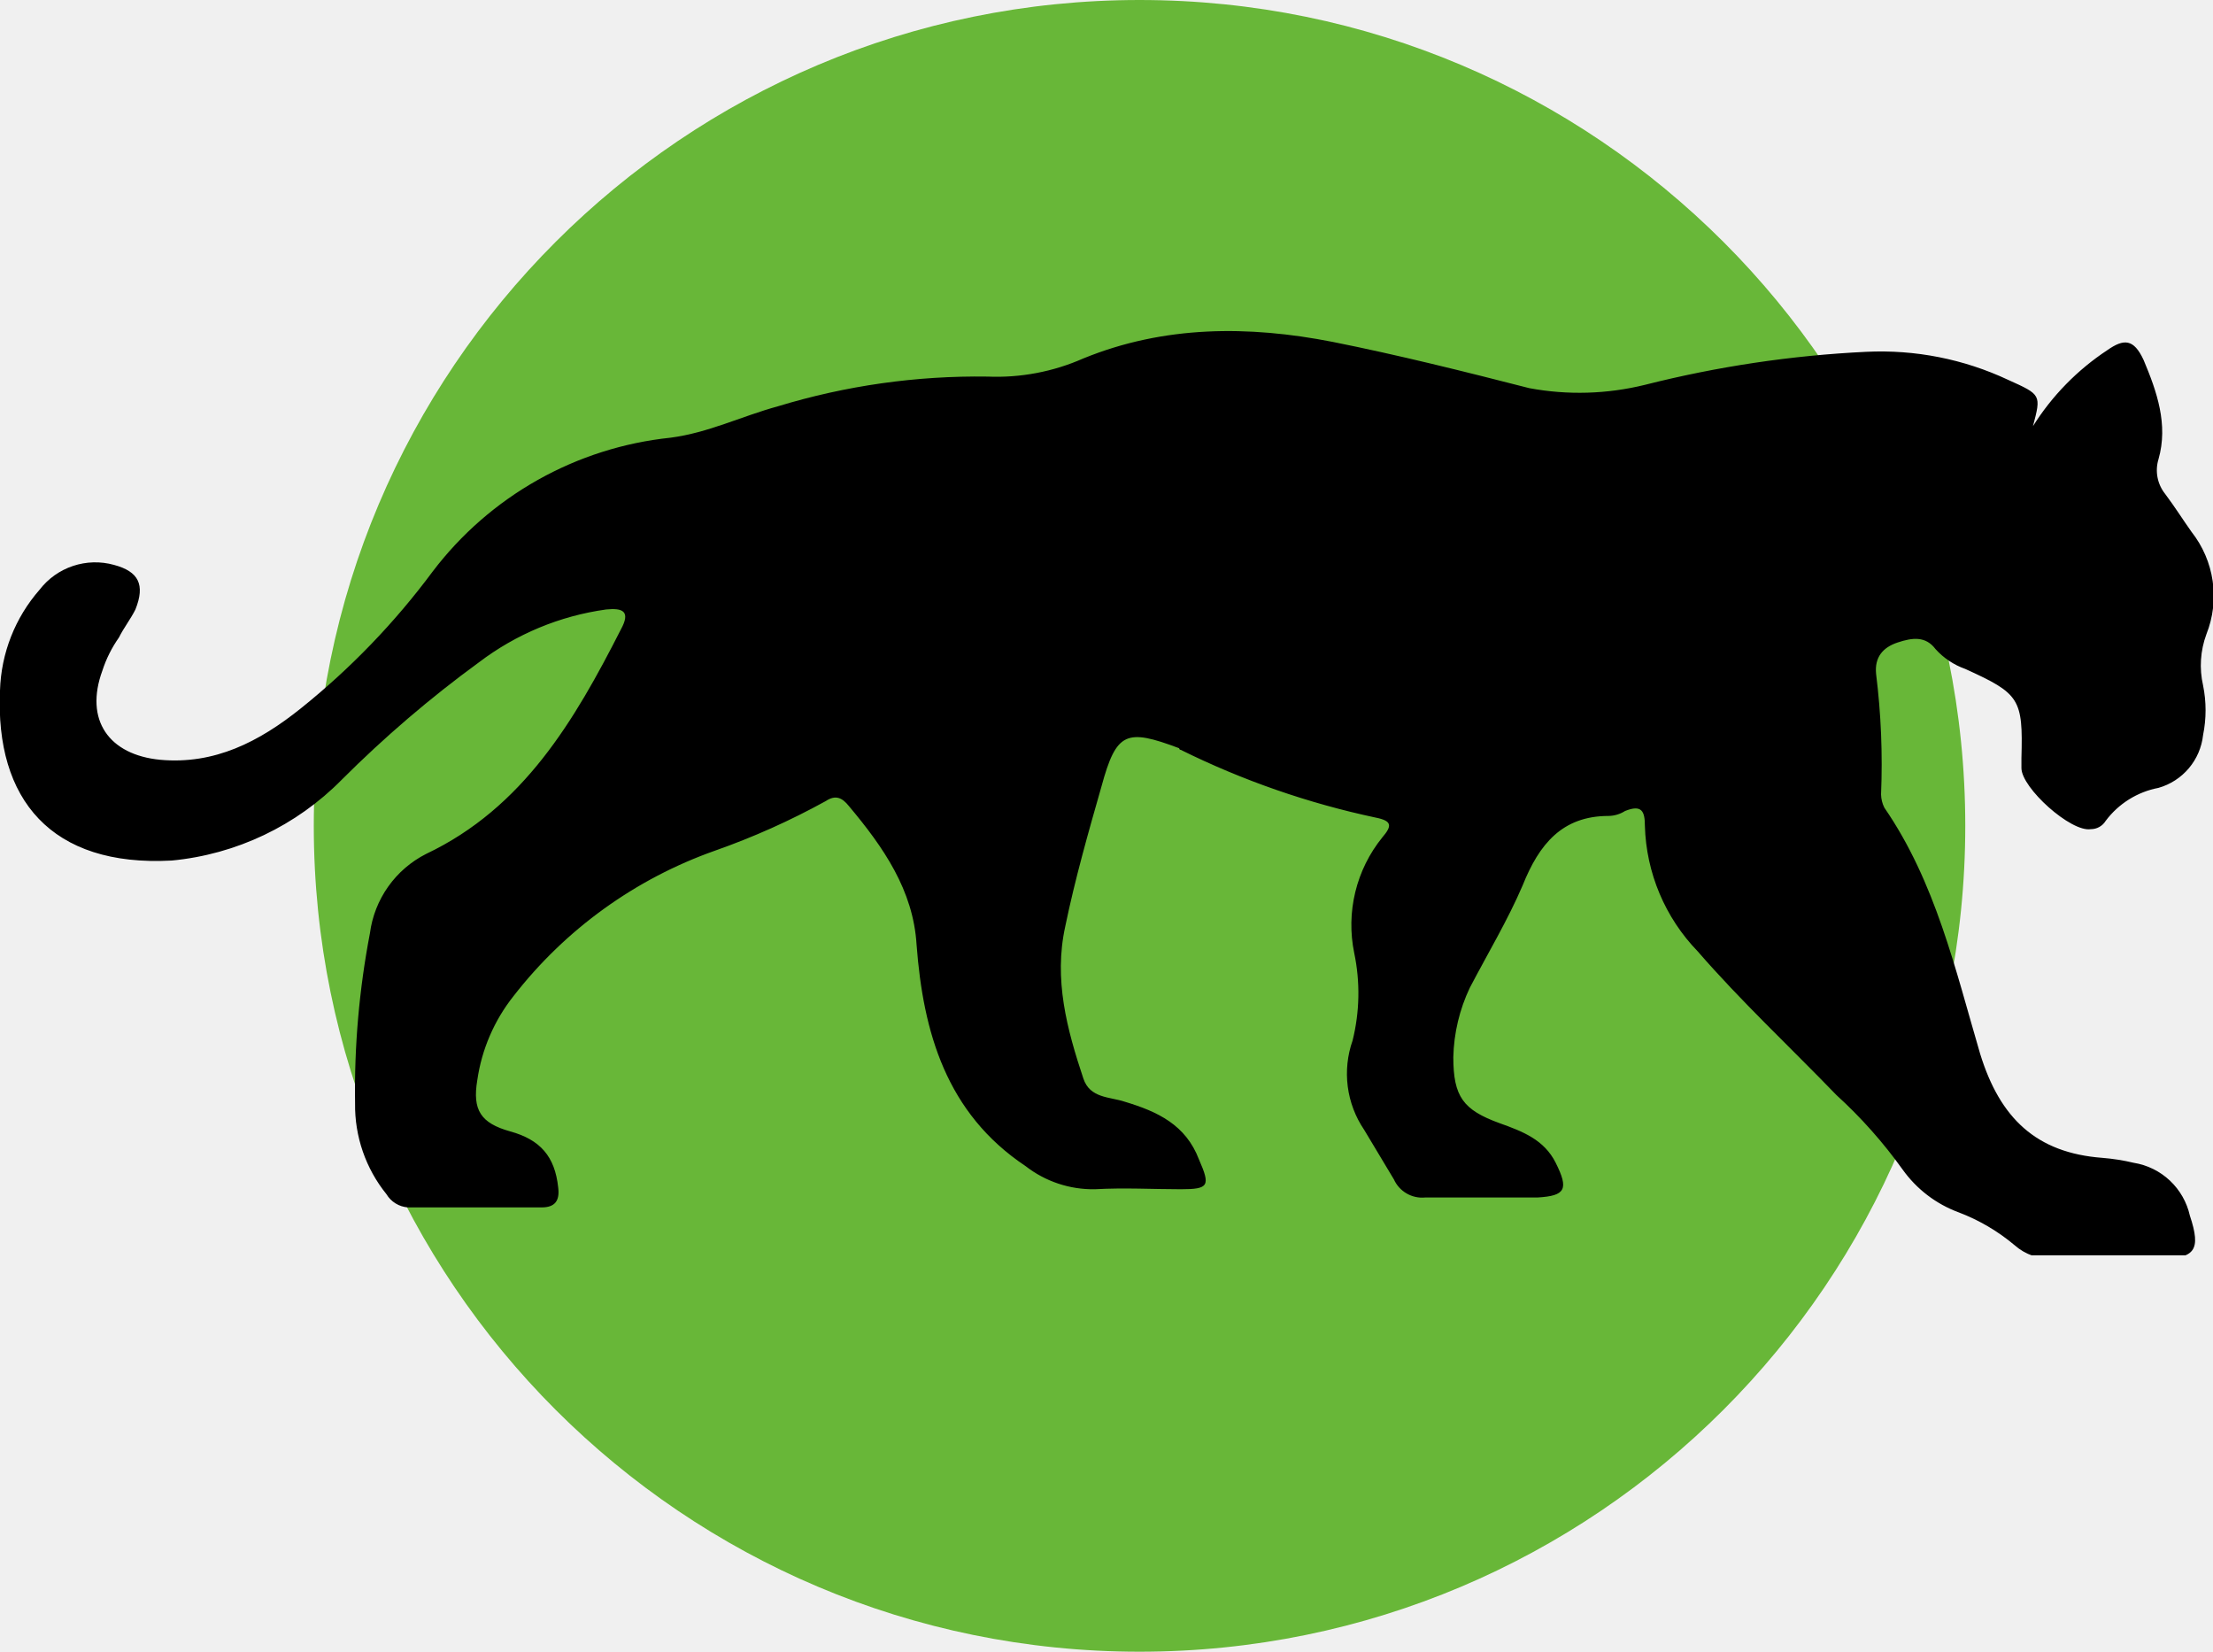
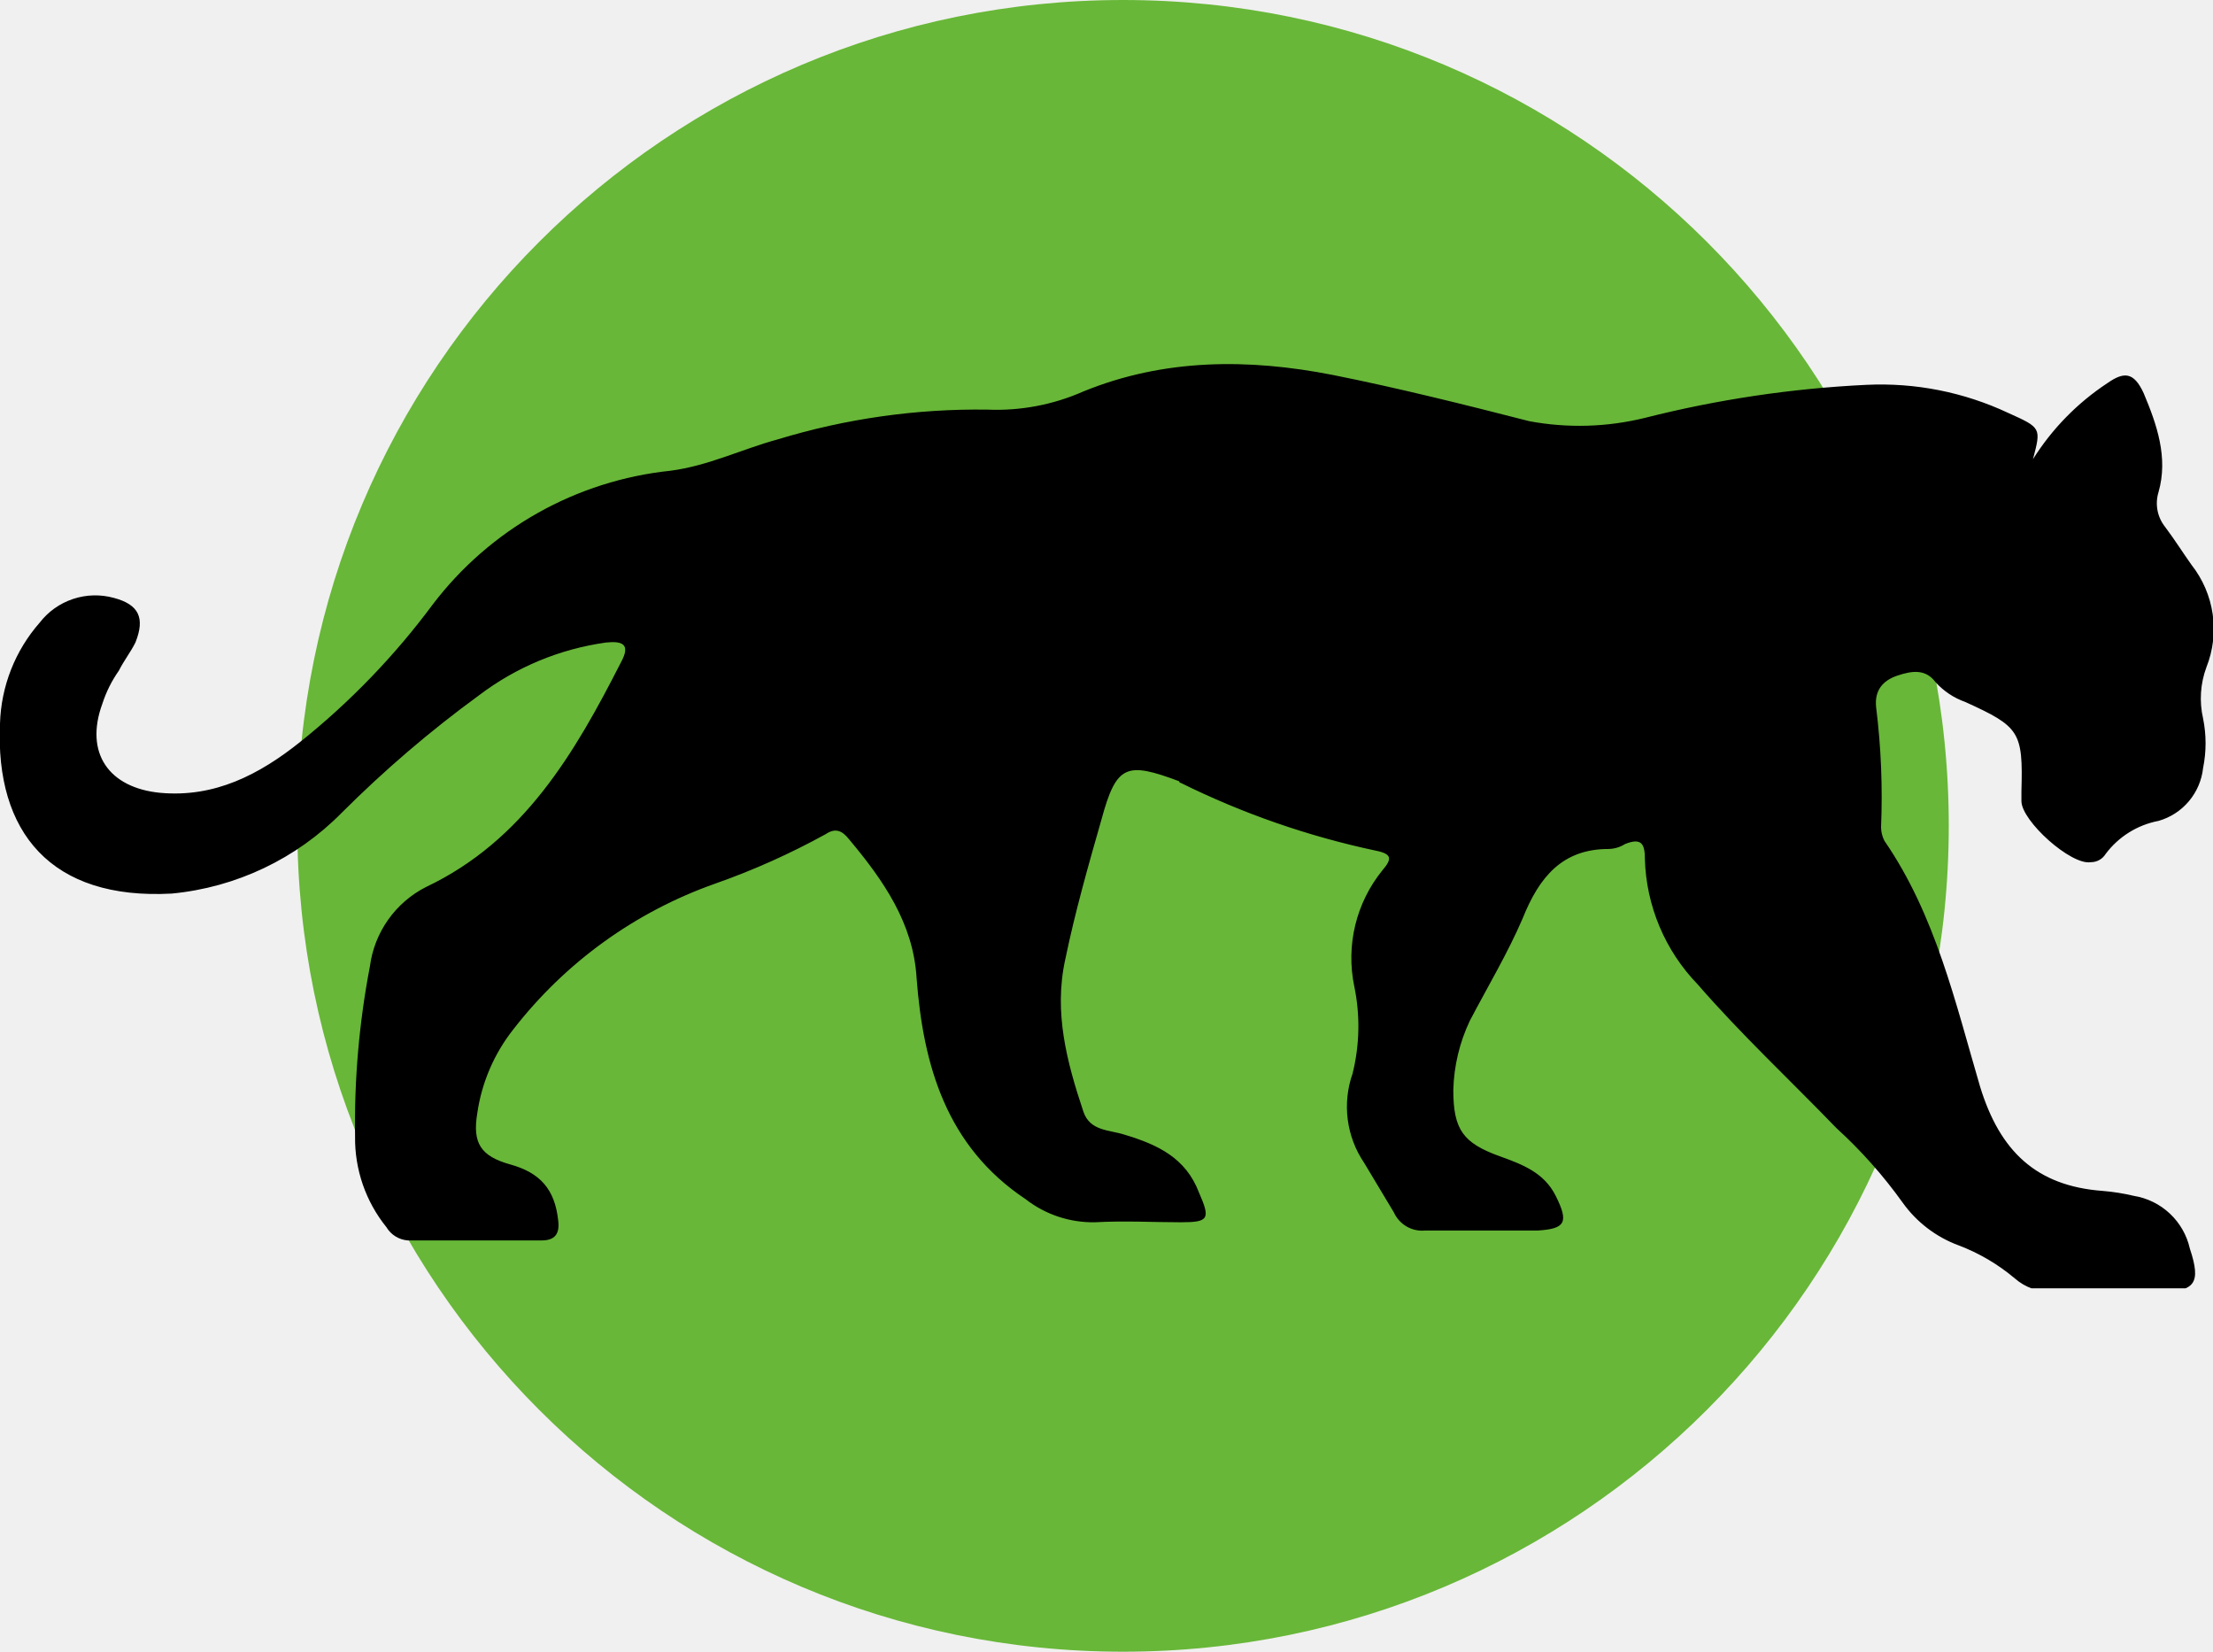
- <svg xmlns="http://www.w3.org/2000/svg" width="134" height="100" viewBox="0 0 134 100" fill="none">
-   <circle cx="69" cy="50" r="50" fill="#68B738" />
-   <g clip-path="url(#clip0_2403_507)">
-     <path d="M123.1 25.8C124.254 23.963 125.789 22.395 127.6 21.2C128.6 20.5 129.2 20.5 129.8 21.8C130.6 23.7 131.3 25.7 130.7 27.8C130.591 28.156 130.57 28.534 130.64 28.899C130.71 29.265 130.867 29.609 131.1 29.9C131.7 30.7 132.2 31.5 132.7 32.2C133.38 33.064 133.822 34.091 133.98 35.179C134.138 36.268 134.007 37.378 133.6 38.4C133.233 39.392 133.163 40.469 133.4 41.5C133.6 42.49 133.6 43.51 133.4 44.5C133.319 45.241 133.019 45.942 132.538 46.512C132.057 47.082 131.417 47.496 130.7 47.7C129.421 47.943 128.279 48.657 127.5 49.7C127.405 49.854 127.273 49.98 127.115 50.068C126.958 50.156 126.78 50.201 126.6 50.2C125.4 50.4 122.4 47.7 122.4 46.5V45.9C122.5 42.3 122.3 42 119 40.5C118.309 40.256 117.69 39.844 117.2 39.3C116.6 38.5 115.8 38.6 114.9 38.9C114 39.2 113.5 39.8 113.6 40.8C113.901 43.221 114.002 45.663 113.9 48.1C113.907 48.378 113.975 48.651 114.1 48.9C117.2 53.4 118.4 58.7 119.9 63.8C121.1 67.7 123.3 69.8 127.3 70.1C127.94 70.151 128.575 70.251 129.2 70.4C130.022 70.532 130.785 70.908 131.391 71.478C131.997 72.049 132.418 72.788 132.6 73.6C133.3 75.7 132.9 76.2 130.8 76.2H124.3C123.458 76.243 122.633 75.956 122 75.4C120.988 74.546 119.838 73.87 118.6 73.4C117.231 72.895 116.046 71.989 115.2 70.8C114.029 69.163 112.688 67.655 111.2 66.3C108.4 63.4 105.4 60.6 102.8 57.6C100.821 55.556 99.679 52.844 99.6 50C99.6 49.1 99.4 48.7 98.4 49.1C98.1 49.29 97.754 49.394 97.4 49.4C94.6 49.4 93.2 51.1 92.2 53.6C91.3 55.7 90.1 57.7 89 59.8C88.376 61.114 88.035 62.545 88 64C88 66.4 88.6 67.2 90.8 68C92.2 68.5 93.5 69 94.2 70.4C95 72 94.8 72.4 93.1 72.5H86.3C85.908 72.539 85.514 72.454 85.173 72.256C84.832 72.059 84.561 71.759 84.4 71.4L82.6 68.4C82.069 67.617 81.73 66.721 81.608 65.783C81.487 64.845 81.587 63.892 81.9 63C82.333 61.264 82.367 59.452 82 57.7C81.748 56.48 81.77 55.219 82.064 54.009C82.358 52.799 82.916 51.668 83.7 50.7C84.3 50 84.3 49.7 83.3 49.5C79.211 48.631 75.247 47.254 71.5 45.4C71.473 45.4 71.448 45.389 71.429 45.371C71.41 45.352 71.4 45.327 71.4 45.3C68.2 44.1 67.6 44.3 66.7 47.6C65.9 50.4 65.1 53.2 64.5 56.1C63.8 59.3 64.6 62.3 65.6 65.3C66 66.5 67.2 66.4 68.1 66.7C70.1 67.3 71.8 68.1 72.6 70.2C73.3 71.8 73.2 72 71.5 72C69.8 72 68.1 71.9 66.3 72C64.781 72.028 63.298 71.533 62.1 70.6C57.3 67.4 55.9 62.5 55.5 57.2C55.3 53.9 53.5 51.3 51.4 48.8C51 48.3 50.6 48.1 50 48.5C47.853 49.684 45.612 50.687 43.3 51.5C38.474 53.204 34.239 56.258 31.1 60.3C29.928 61.775 29.168 63.535 28.9 65.4C28.6 67.2 29.1 68 30.9 68.5C32.7 69 33.6 70 33.8 71.9C33.9 72.7 33.6 73.1 32.8 73.1H24.7C24.435 73.081 24.178 72.999 23.952 72.859C23.726 72.72 23.536 72.528 23.4 72.3C22.144 70.745 21.472 68.799 21.5 66.8C21.447 63.345 21.749 59.894 22.4 56.5C22.533 55.484 22.913 54.515 23.505 53.679C24.098 52.842 24.886 52.163 25.8 51.7C31.7 48.9 34.8 43.6 37.6 38.1C38.2 37 37.7 36.8 36.7 36.9C33.901 37.288 31.25 38.391 29 40.1C26.054 42.249 23.279 44.623 20.7 47.2C17.95 49.994 14.303 51.729 10.4 52.1C3.1 52.5 -0.3 48.4 -8.06041e-05 41.8C0.067 39.55 0.916 37.393 2.4 35.7C2.916 35.031 3.62 34.531 4.421 34.264C5.223 33.997 6.086 33.974 6.9 34.2C8.4 34.6 8.8 35.4 8.2 36.9C7.9 37.5 7.5 38 7.2 38.6C6.769 39.213 6.431 39.887 6.2 40.6C5.1 43.6 6.6 45.7 9.7 46C13 46.3 15.7 44.9 18.2 42.9C21.212 40.488 23.901 37.699 26.2 34.6C27.919 32.337 30.084 30.451 32.561 29.058C35.038 27.665 37.773 26.794 40.6 26.5C42.9 26.2 44.9 25.2 47.1 24.6C51.214 23.346 55.499 22.738 59.8 22.8C61.792 22.883 63.776 22.507 65.6 21.7C70.5 19.7 75.6 19.7 80.7 20.7C84.7 21.5 88.7 22.5 92.6 23.5C94.921 23.933 97.307 23.864 99.6 23.3C103.989 22.188 108.478 21.517 113 21.3C115.962 21.156 118.915 21.739 121.6 23C123.6 23.9 123.6 23.9 123.1 25.8Z" fill="black" />
+ <svg xmlns="http://www.w3.org/2000/svg" width="268" height="200" viewBox="0 0 268 200" fill="none">
+   <circle cx="136" cy="100" r="100" fill="#68B738" />
+   <g clip-path="url(#clip0_2403_774)">
+     <path d="M246.2 55.6C248.509 51.926 251.578 48.789 255.2 46.4C257.2 45 258.4 45 259.6 47.6C261.2 51.4 262.6 55.4 261.4 59.6C261.182 60.312 261.14 61.067 261.28 61.799C261.419 62.531 261.735 63.218 262.2 63.8C263.4 65.4 264.4 67 265.4 68.4C266.761 70.127 267.644 72.183 267.96 74.359C268.276 76.535 268.014 78.757 267.2 80.8C266.466 82.784 266.327 84.938 266.8 87C267.2 88.98 267.2 91.02 266.8 93C266.638 94.483 266.038 95.884 265.076 97.024C264.115 98.164 262.835 98.991 261.4 99.4C258.842 99.887 256.559 101.314 255 103.4C254.811 103.707 254.546 103.961 254.231 104.136C253.916 104.311 253.561 104.402 253.2 104.4C250.8 104.8 244.8 99.4 244.8 97V95.8C245 88.6 244.6 88 238 85C236.619 84.513 235.381 83.688 234.4 82.6C233.2 81 231.6 81.2 229.8 81.8C228 82.4 227 83.6 227.2 85.6C227.803 90.442 228.004 95.325 227.8 100.2C227.813 100.756 227.95 101.303 228.2 101.8C234.4 110.8 236.8 121.4 239.8 131.6C242.2 139.4 246.6 143.6 254.6 144.2C255.88 144.302 257.151 144.503 258.4 144.8C260.044 145.064 261.57 145.815 262.783 146.956C263.995 148.097 264.837 149.575 265.2 151.2C266.6 155.4 265.8 156.4 261.6 156.4H248.6C246.917 156.485 245.267 155.911 244 154.8C241.976 153.092 239.677 151.739 237.2 150.8C234.462 149.789 232.093 147.977 230.4 145.6C228.057 142.327 225.376 139.31 222.4 136.6C216.8 130.8 210.8 125.2 205.6 119.2C201.641 115.112 199.358 109.688 199.2 104C199.2 102.2 198.8 101.4 196.8 102.2C196.201 102.58 195.509 102.787 194.8 102.8C189.2 102.8 186.4 106.2 184.4 111.2C182.6 115.4 180.2 119.4 178 123.6C176.753 126.229 176.071 129.091 176 132C176 136.8 177.2 138.4 181.6 140C184.4 141 187 142 188.4 144.8C190 148 189.6 148.8 186.2 149H172.6C171.816 149.078 171.027 148.907 170.346 148.512C169.664 148.117 169.123 147.518 168.8 146.8L165.2 140.8C164.139 139.234 163.459 137.442 163.216 135.566C162.973 133.691 163.173 131.784 163.8 130C164.666 126.527 164.734 122.903 164 119.4C163.496 116.96 163.539 114.439 164.127 112.018C164.715 109.597 165.833 107.337 167.4 105.4C168.6 104 168.6 103.4 166.6 103C158.422 101.263 150.493 98.508 143 94.8C142.947 94.8 142.896 94.779 142.859 94.741C142.821 94.704 142.8 94.653 142.8 94.6C136.4 92.2 135.2 92.6 133.4 99.2C131.8 104.8 130.2 110.4 129 116.2C127.6 122.6 129.2 128.6 131.2 134.6C132 137 134.4 136.8 136.2 137.4C140.2 138.6 143.6 140.2 145.2 144.4C146.6 147.6 146.4 148 143 148C139.6 148 136.2 147.8 132.6 148C129.562 148.055 126.597 147.067 124.2 145.2C114.6 138.8 111.8 129 111 118.4C110.6 111.8 107 106.6 102.8 101.6C102 100.6 101.2 100.2 100 101C95.707 103.367 91.225 105.374 86.6 107C76.948 110.408 68.479 116.517 62.2 124.6C59.855 127.55 58.337 131.07 57.8 134.8C57.2 138.4 58.2 140 61.8 141C65.4 142 67.2 144 67.6 147.8C67.8 149.4 67.2 150.2 65.6 150.2H49.4C48.87 150.162 48.357 149.997 47.904 149.719C47.451 149.44 47.072 149.056 46.8 148.6C44.288 145.489 42.943 141.598 43 137.6C42.895 130.69 43.498 123.787 44.8 117C45.067 114.967 45.826 113.03 47.011 111.358C48.196 109.685 49.771 108.326 51.6 107.4C63.4 101.8 69.6 91.2 75.2 80.2C76.4 78 75.4 77.6 73.4 77.8C67.803 78.577 62.499 80.781 58 84.2C52.108 88.498 46.559 93.245 41.4 98.4C35.899 103.987 28.605 107.457 20.8 108.2C6.2 109 -0.6 100.8 2.18973e-05 87.6C0.134 83.099 1.831 78.785 4.8 75.4C5.832 74.062 7.239 73.062 8.843 72.528C10.446 71.993 12.172 71.949 13.8 72.4C16.8 73.2 17.6 74.8 16.4 77.8C15.8 79 15 80 14.4 81.2C13.537 82.426 12.863 83.774 12.4 85.2C10.2 91.2 13.2 95.4 19.4 96C26 96.6 31.4 93.8 36.4 89.8C42.424 84.976 47.801 79.397 52.4 73.2C55.839 68.675 60.168 64.903 65.122 62.116C70.075 59.33 75.547 57.589 81.2 57C85.8 56.4 89.8 54.4 94.2 53.2C102.429 50.691 110.998 49.477 119.6 49.6C123.584 49.766 127.553 49.013 131.2 47.4C141 43.4 151.2 43.4 161.4 45.4C169.4 47 177.4 49 185.2 51C189.842 51.865 194.615 51.728 199.2 50.6C207.977 48.375 216.956 47.035 226 46.6C231.925 46.312 237.83 47.479 243.2 50C247.2 51.8 247.2 51.8 246.2 55.6Z" fill="black" />
  </g>
  <defs>
-     <clipPath id="clip0_2403_507">
-       <rect width="134" height="56" fill="white" transform="translate(0 20)" />
+     <clipPath id="clip0_2403_774">
+       <rect width="268" height="112" fill="white" transform="translate(0 44)" />
    </clipPath>
  </defs>
</svg>
